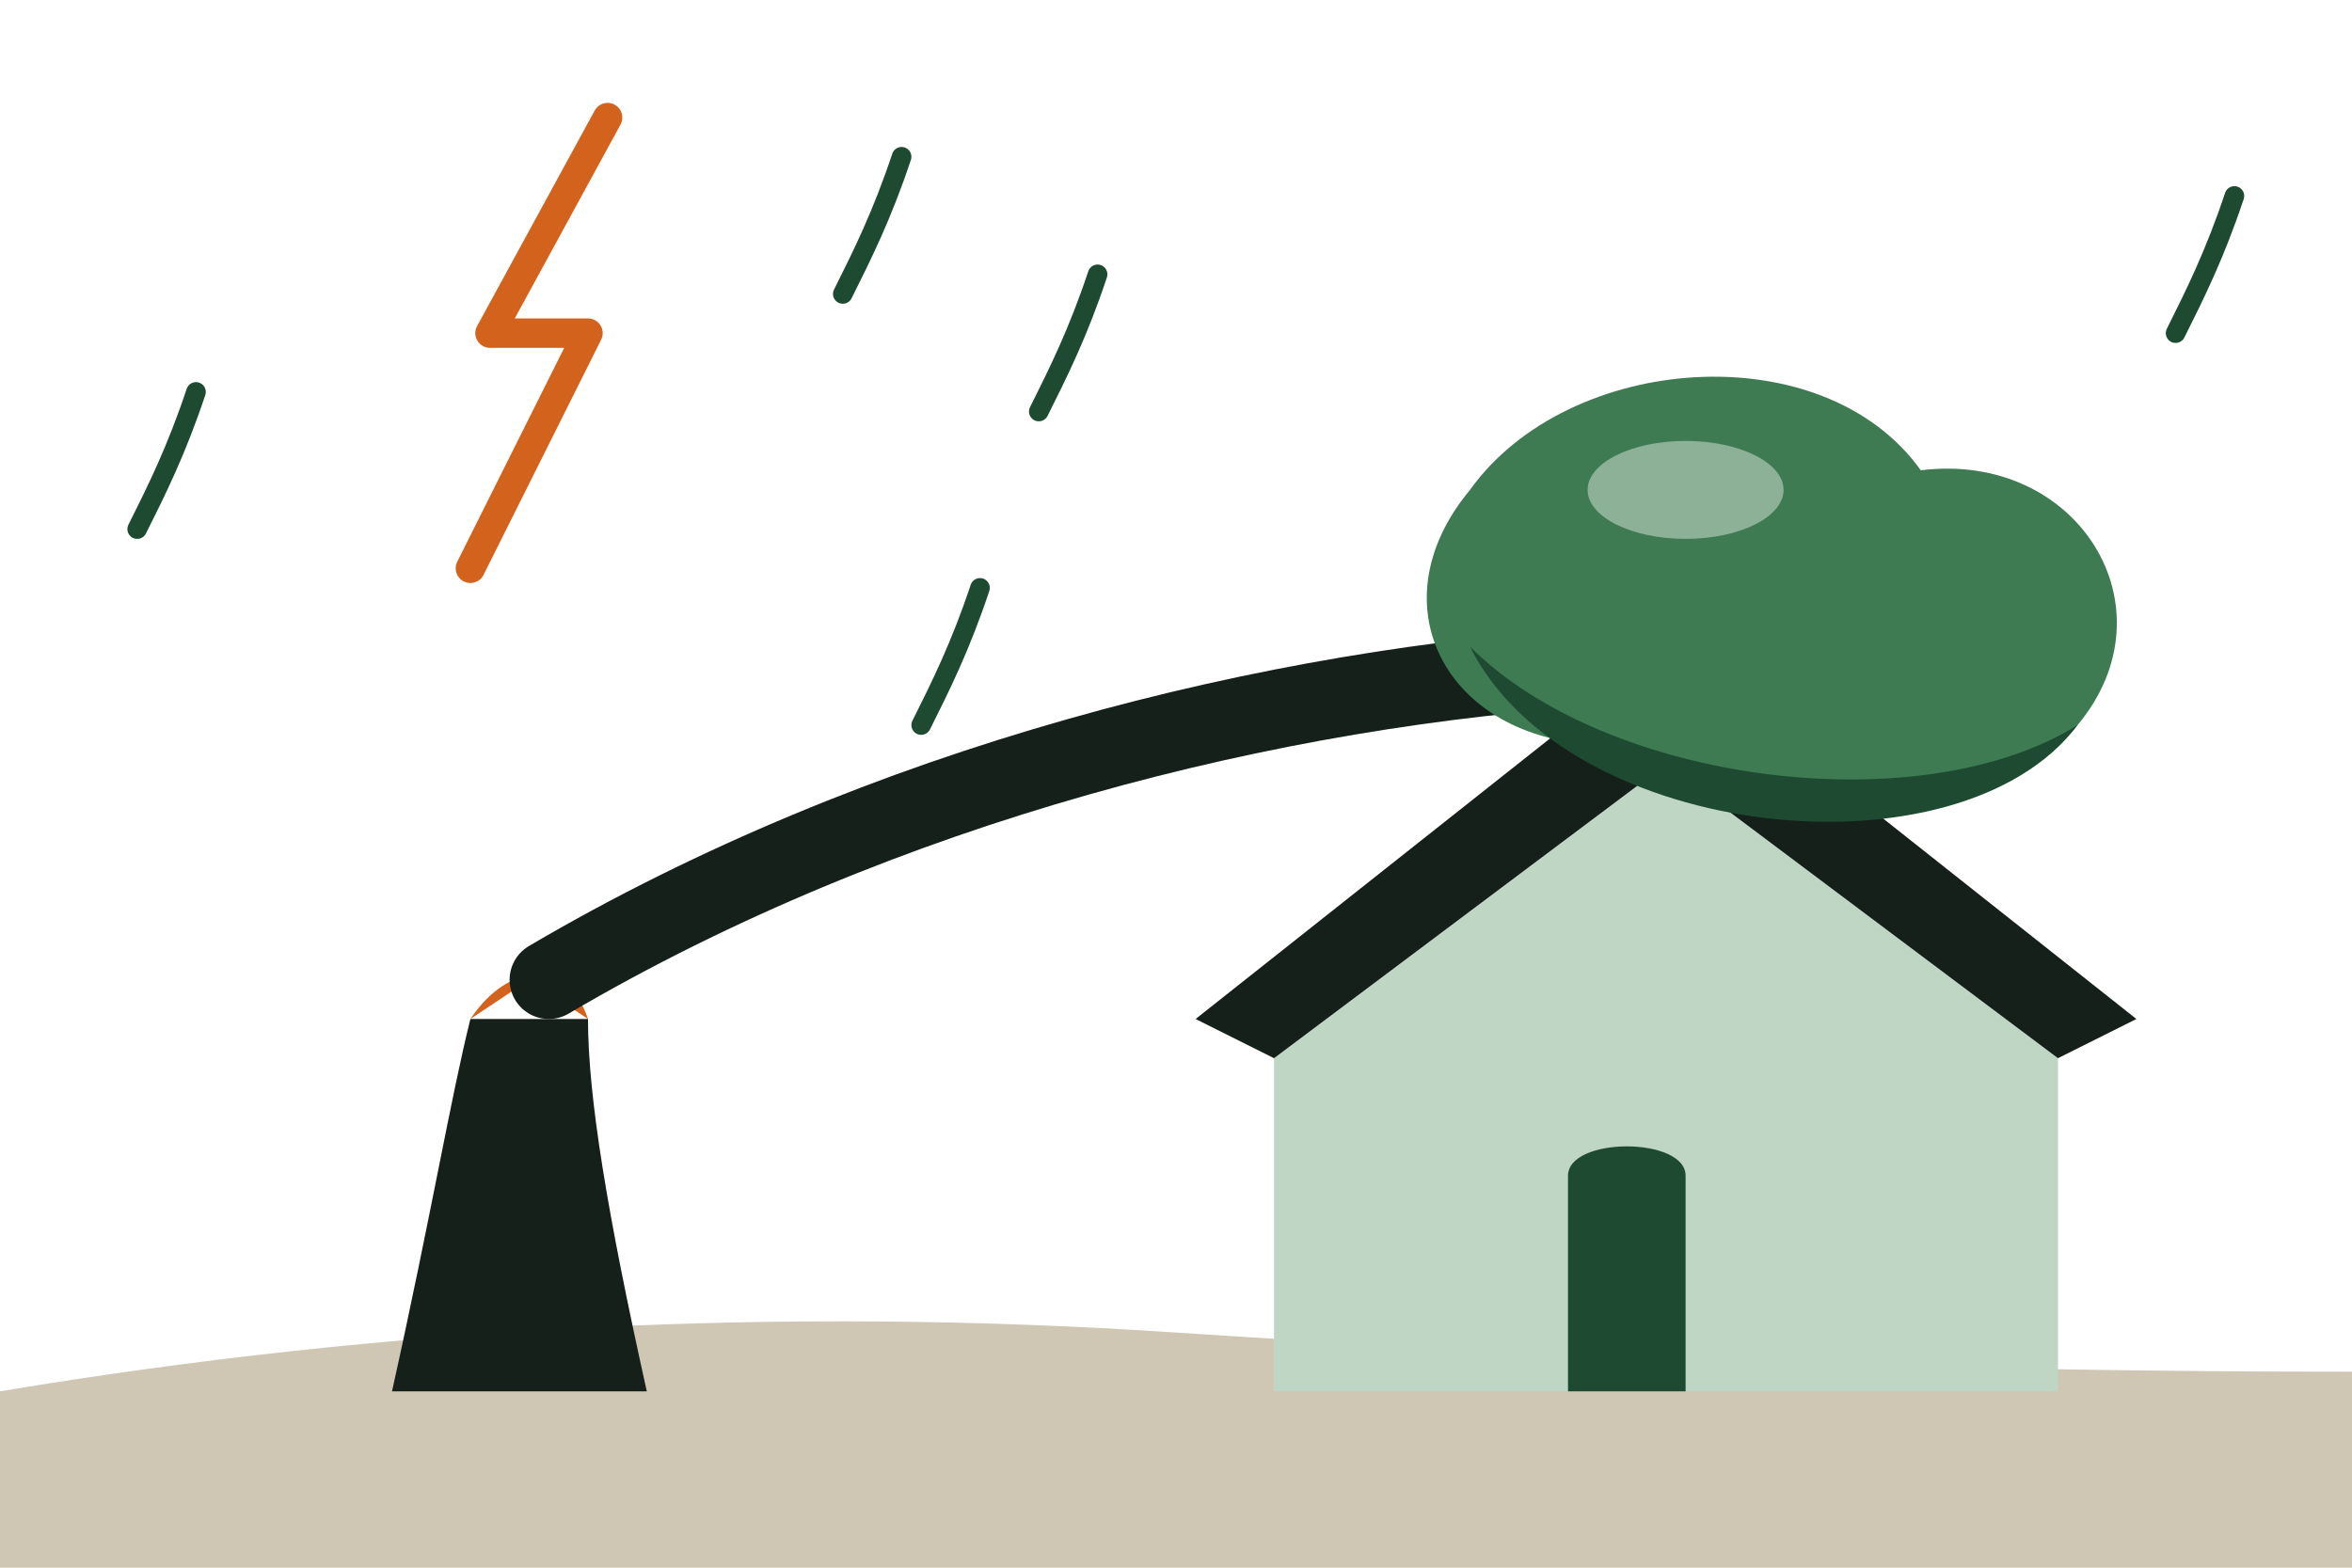
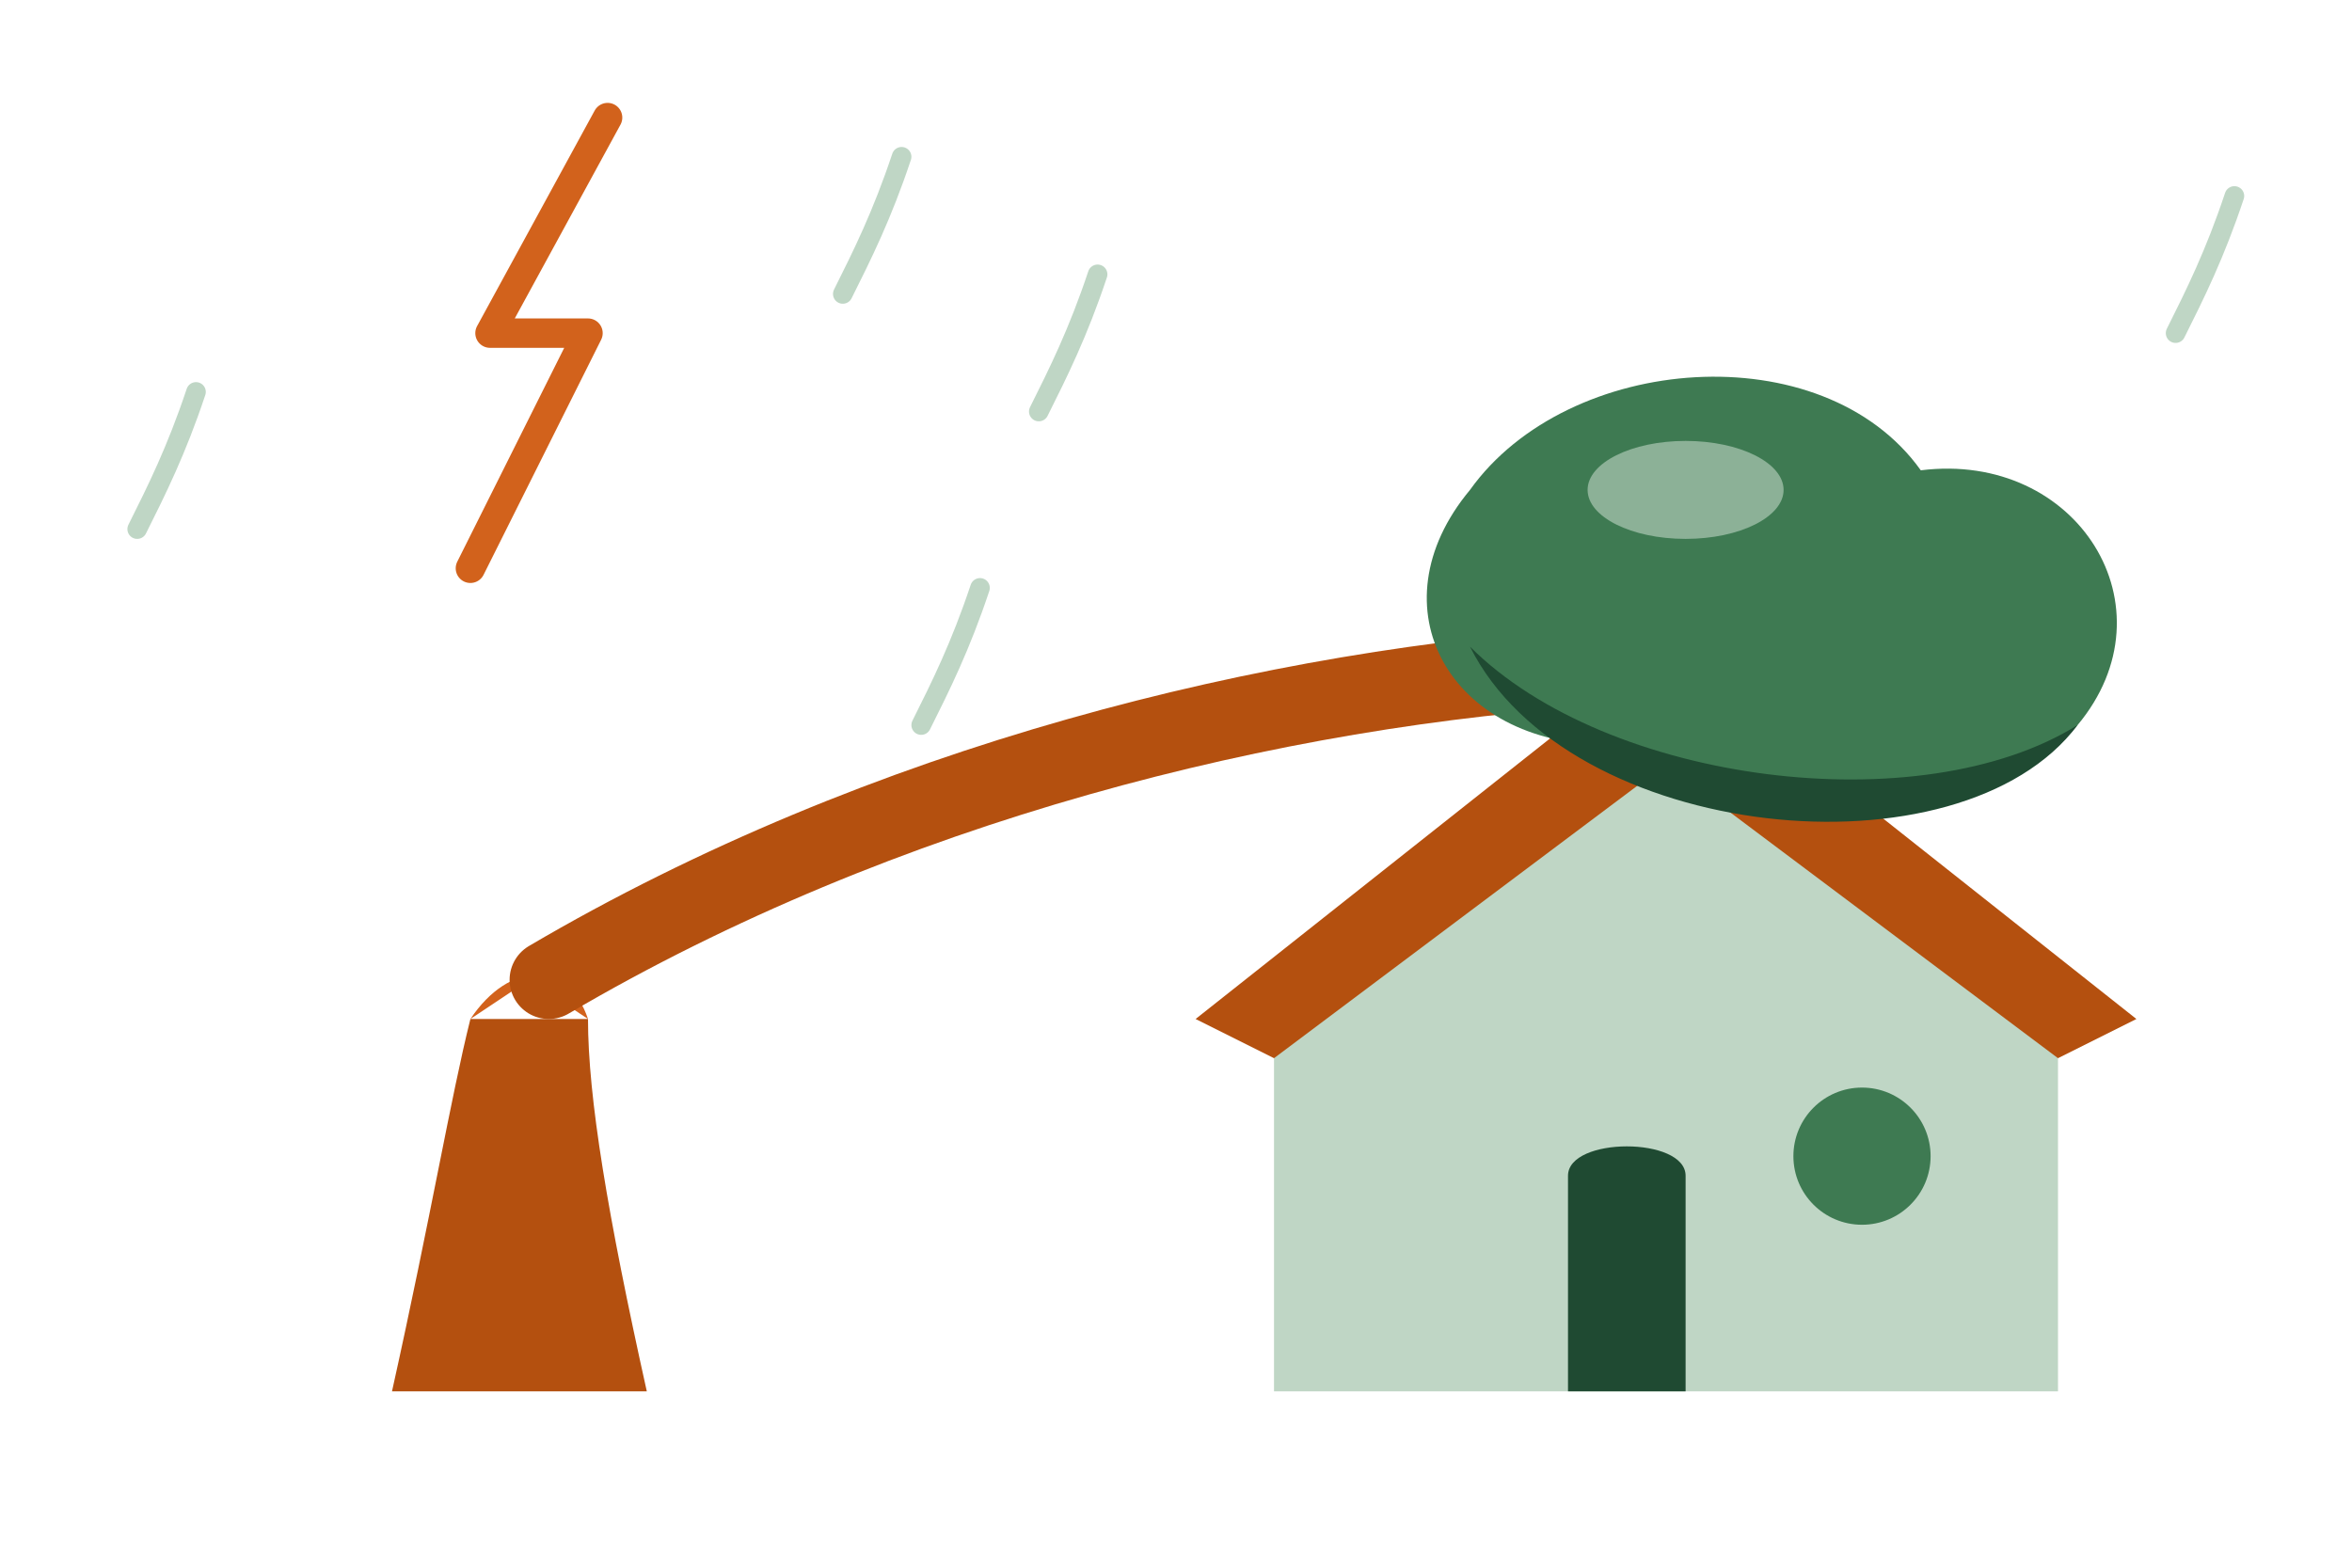
<svg xmlns="http://www.w3.org/2000/svg" viewBox="0 0 240 160" fill="none">
-   <path d="M0 142 Q60 132 120 136 T240 140 L240 160 L0 160 Z" fill="#cfc7b3" />
  <path d="M130 142 L130 100 L170 72 L210 100 L210 142 Z" fill="#bfd6c5" />
-   <path d="M122 104 L170 66 L218 104 L210 108 L170 78 L130 108 Z" fill="#16201a" />
+   <path d="M122 104 L170 66 L218 104 L210 108 L170 78 L130 108 Z" fill="#b4500f" />
  <path d="M160 142 L160 120 C160 116 172 116 172 120 L172 142 Z" fill="#1f4a32" />
-   <path d="M40 142 C44 124 46 112 48 104 L60 104 C60 112 62 124 66 142 Z" fill="#16201a" />
+   <path d="M40 142 C44 124 46 112 48 104 L60 104 C60 112 62 124 66 142 Z" fill="#b4500f" />
  <path d="M48 104 C52 98 58 98 60 104 L54 100 Z" fill="#d2621c" />
-   <path d="M56 100 C90 80 130 70 164 68" stroke="#16201a" stroke-width="8" stroke-linecap="round" />
+   <path d="M56 100 C90 80 130 70 164 68" stroke="#b4500f" stroke-width="8" stroke-linecap="round" />
  <path d="M150 50 C160 36 186 34 196 48 C212 46 222 62 212 74 C202 86 176 84 164 76 C148 76 140 62 150 50 Z" fill="#3e7a52" />
  <path d="M150 66 C164 80 196 84 212 74 C200 90 160 86 150 66 Z" fill="#1f4a32" />
  <ellipse cx="172" cy="50" rx="10" ry="5" fill="#bfd6c5" opacity="0.6" />
  <path d="M62 12 L50 34 L60 34 L48 58" stroke="#d2621c" stroke-width="3" stroke-linejoin="round" stroke-linecap="round" />
-   <path d="M92 16 C90 22 88 26 86 30 M112 28 C110 34 108 38 106 42 M20 40 C18 46 16 50 14 54 M228 20 C226 26 224 30 222 34 M100 60 C98 66 96 70 94 74" stroke="#1f4a32" stroke-width="2" stroke-linecap="round" />
+   <path d="M92 16 C90 22 88 26 86 30 M112 28 C110 34 108 38 106 42 M20 40 C18 46 16 50 14 54 M228 20 C226 26 224 30 222 34 M100 60 C98 66 96 70 94 74" stroke="#bfd6c5" stroke-width="2" stroke-linecap="round" />
+   <circle cx="190" cy="118" r="7" fill="#3e7a52" />
</svg>
